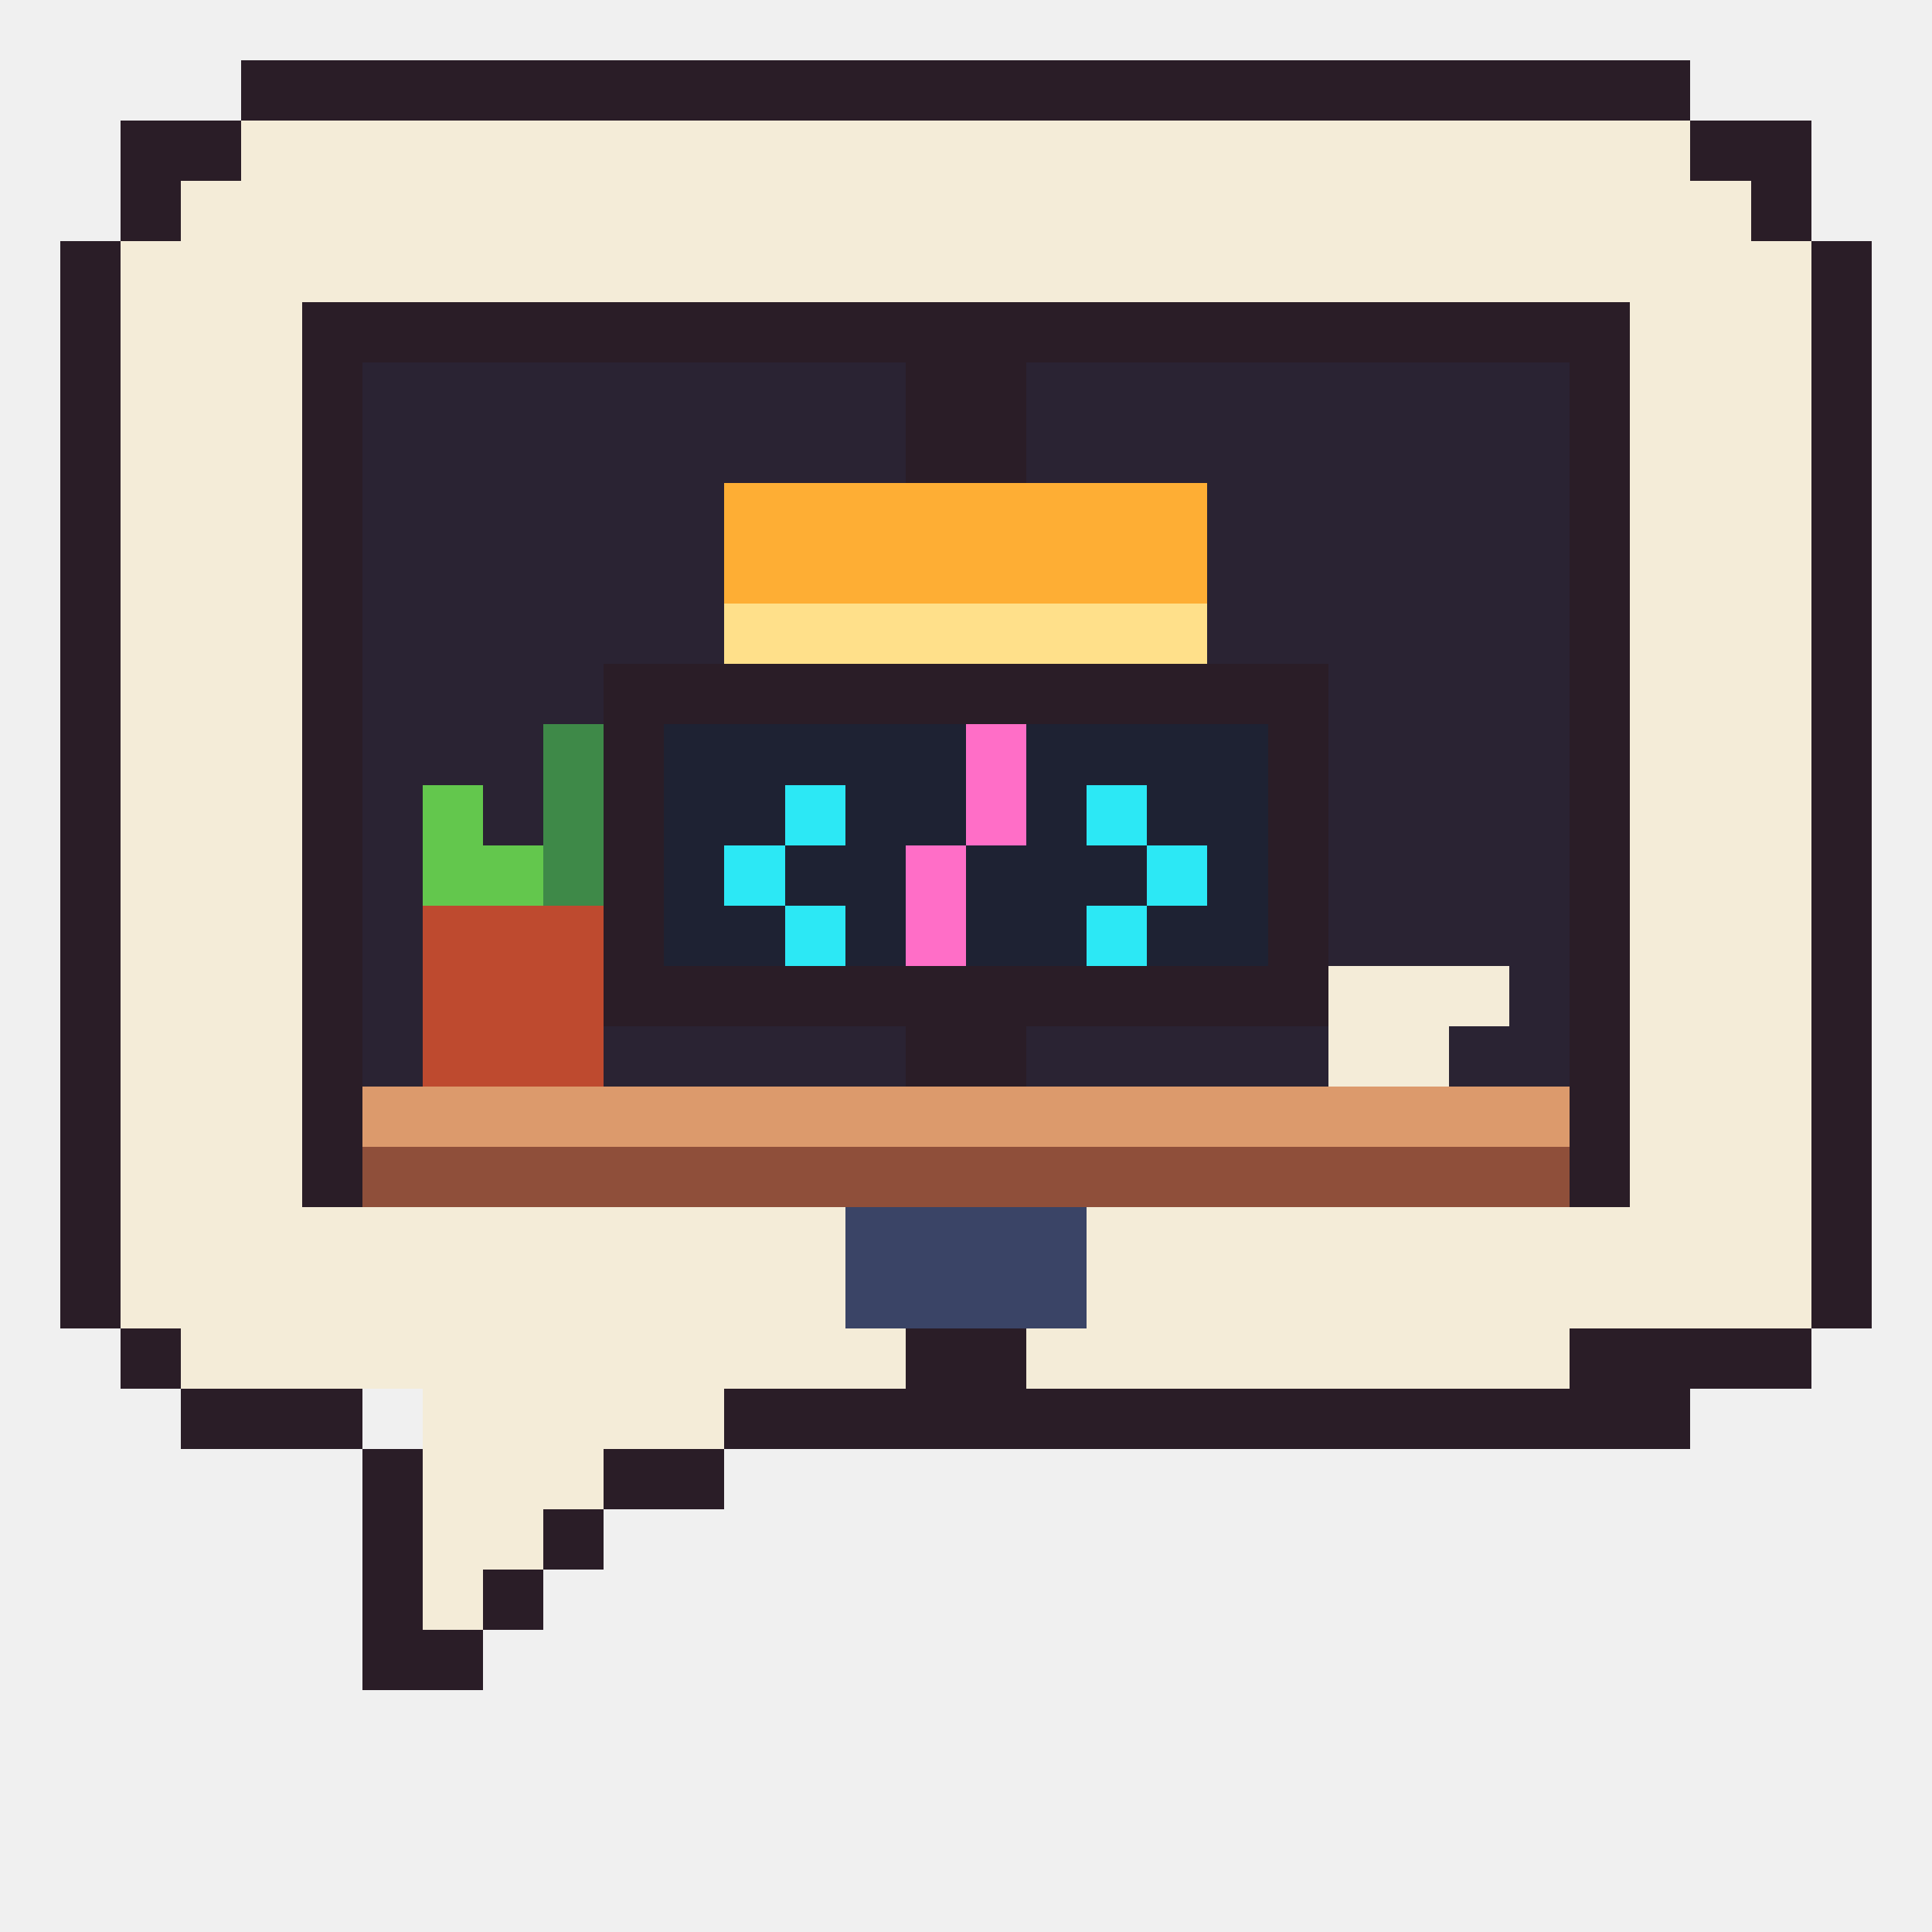
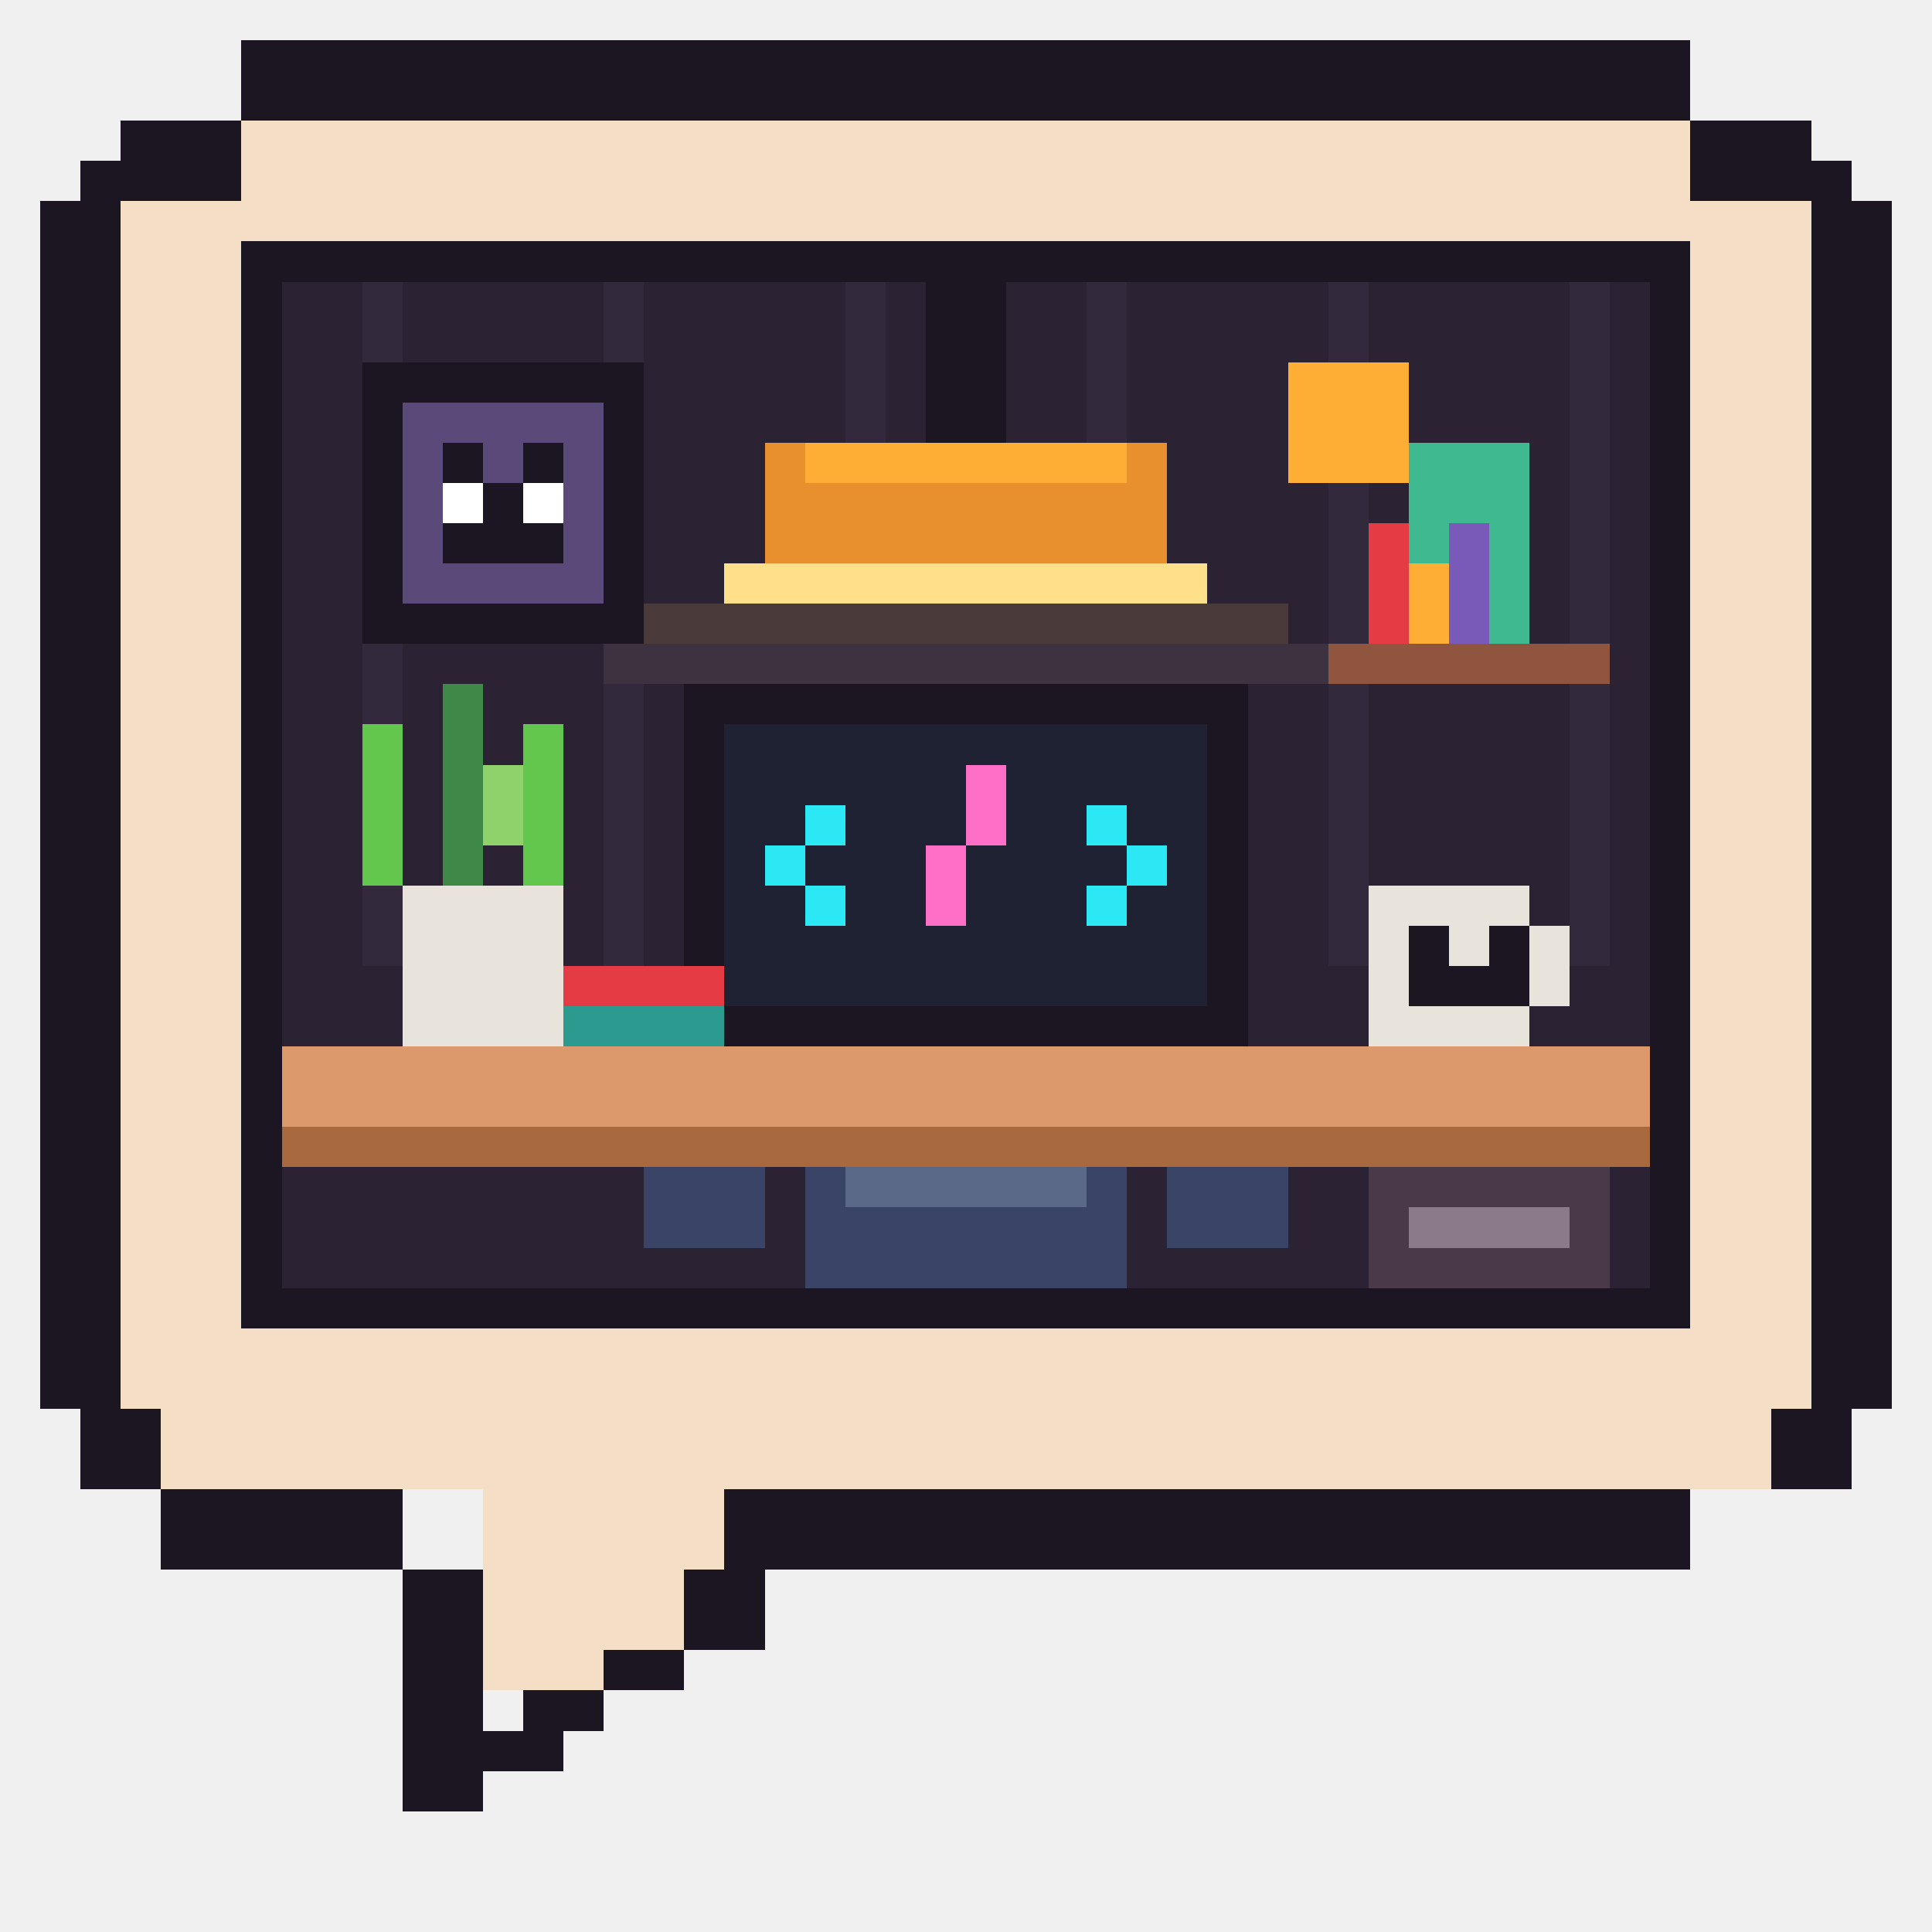
- <svg xmlns="http://www.w3.org/2000/svg" viewBox="0 0 32 32" shape-rendering="crispEdges">
-   <rect x="4" y="1" width="24" height="1" fill="#2a1d27" />
-   <rect x="2" y="2" width="2" height="1" fill="#2a1d27" />
-   <rect x="28" y="2" width="2" height="1" fill="#2a1d27" />
-   <rect x="1" y="4" width="1" height="18" fill="#2a1d27" />
-   <rect x="30" y="4" width="1" height="18" fill="#2a1d27" />
-   <rect x="2" y="3" width="1" height="1" fill="#2a1d27" />
-   <rect x="29" y="3" width="1" height="1" fill="#2a1d27" />
-   <rect x="2" y="22" width="1" height="1" fill="#2a1d27" />
-   <rect x="29" y="22" width="1" height="1" fill="#2a1d27" />
-   <rect x="3" y="23" width="3" height="1" fill="#2a1d27" />
-   <rect x="12" y="23" width="16" height="1" fill="#2a1d27" />
-   <rect x="26" y="22" width="3" height="1" fill="#2a1d27" />
-   <rect x="6" y="24" width="1" height="4" fill="#2a1d27" />
-   <rect x="7" y="27" width="1" height="1" fill="#2a1d27" />
-   <rect x="8" y="26" width="1" height="1" fill="#2a1d27" />
-   <rect x="9" y="25" width="1" height="1" fill="#2a1d27" />
-   <rect x="10" y="24" width="2" height="1" fill="#2a1d27" />
-   <rect x="4" y="2" width="24" height="1" fill="#f4ecd8" />
-   <rect x="3" y="3" width="26" height="1" fill="#f4ecd8" />
-   <rect x="2" y="4" width="28" height="18" fill="#f4ecd8" />
-   <rect x="3" y="22" width="23" height="1" fill="#f4ecd8" />
-   <rect x="7" y="23" width="5" height="1" fill="#f4ecd8" />
-   <rect x="7" y="24" width="3" height="1" fill="#f4ecd8" />
-   <rect x="7" y="25" width="2" height="1" fill="#f4ecd8" />
-   <rect x="7" y="26" width="1" height="1" fill="#f4ecd8" />
-   <rect x="5" y="5" width="22" height="15" fill="#2a1d27" />
-   <rect x="6" y="6" width="20" height="13" fill="#2a2333" />
-   <rect x="15" y="6" width="2" height="2" fill="#2a1d27" />
-   <rect x="12" y="8" width="8" height="2" fill="#feae34" />
-   <rect x="12" y="10" width="8" height="1" fill="#ffe08a" />
-   <rect x="11" y="11" width="10" height="1" fill="#3a2f3f" />
-   <rect x="10" y="11" width="12" height="6" fill="#2a1d27" />
-   <rect x="11" y="12" width="10" height="4" fill="#1e2233" />
-   <rect x="13" y="13" width="1" height="1" fill="#2ce8f5" />
-   <rect x="12" y="14" width="1" height="1" fill="#2ce8f5" />
-   <rect x="13" y="15" width="1" height="1" fill="#2ce8f5" />
-   <rect x="16" y="12" width="1" height="2" fill="#ff6ec7" />
-   <rect x="15" y="14" width="1" height="2" fill="#ff6ec7" />
-   <rect x="18" y="13" width="1" height="1" fill="#2ce8f5" />
-   <rect x="19" y="14" width="1" height="1" fill="#2ce8f5" />
-   <rect x="18" y="15" width="1" height="1" fill="#2ce8f5" />
-   <rect x="15" y="17" width="2" height="1" fill="#2a1d27" />
-   <rect x="6" y="18" width="20" height="1" fill="#dc9a6c" />
-   <rect x="6" y="19" width="20" height="1" fill="#8f4f3a" />
-   <rect x="7" y="15" width="3" height="3" fill="#be4a2f" />
-   <rect x="7" y="13" width="1" height="2" fill="#63c74d" />
-   <rect x="9" y="12" width="1" height="3" fill="#3e8948" />
-   <rect x="8" y="14" width="1" height="1" fill="#63c74d" />
-   <rect x="22" y="16" width="2" height="2" fill="#f4ecd8" />
-   <rect x="24" y="16" width="1" height="1" fill="#f4ecd8" />
-   <rect x="14" y="20" width="4" height="2" fill="#3a4466" />
-   <rect x="15" y="22" width="2" height="1" fill="#2a1d27" />
+ <svg xmlns="http://www.w3.org/2000/svg" viewBox="0 0 48 48" shape-rendering="crispEdges">
+   <rect x="6" y="1" width="36" height="2" fill="#1b1622" />
+   <rect x="3" y="3" width="3" height="2" fill="#1b1622" />
+   <rect x="42" y="3" width="3" height="2" fill="#1b1622" />
+   <rect x="1" y="5" width="2" height="30" fill="#1b1622" />
+   <rect x="45" y="5" width="2" height="30" fill="#1b1622" />
+   <rect x="2" y="4" width="1" height="1" fill="#1b1622" />
+   <rect x="45" y="4" width="1" height="1" fill="#1b1622" />
+   <rect x="2" y="35" width="2" height="2" fill="#1b1622" />
+   <rect x="44" y="35" width="2" height="2" fill="#1b1622" />
+   <rect x="4" y="37" width="6" height="2" fill="#1b1622" />
+   <rect x="18" y="37" width="24" height="2" fill="#1b1622" />
+   <rect x="42" y="36" width="2" height="1" fill="#1b1622" />
+   <rect x="10" y="39" width="2" height="6" fill="#1b1622" />
+   <rect x="12" y="43" width="2" height="1" fill="#1b1622" />
+   <rect x="13" y="42" width="2" height="1" fill="#1b1622" />
+   <rect x="15" y="41" width="2" height="1" fill="#1b1622" />
+   <rect x="17" y="39" width="2" height="2" fill="#1b1622" />
+   <rect x="6" y="3" width="36" height="2" fill="#f4dfc6" />
+   <rect x="3" y="5" width="42" height="30" fill="#f4dfc6" />
+   <rect x="4" y="35" width="40" height="2" fill="#f4dfc6" />
+   <rect x="12" y="37" width="6" height="2" fill="#f4dfc6" />
+   <rect x="12" y="39" width="5" height="2" fill="#f4dfc6" />
+   <rect x="12" y="41" width="3" height="1" fill="#f4dfc6" />
+   <rect x="6" y="6" width="36" height="27" fill="#1b1622" />
+   <rect x="7" y="7" width="34" height="25" fill="#2b2333" />
+   <rect x="9" y="7" width="1" height="17" fill="#33293d" />
+   <rect x="15" y="7" width="1" height="17" fill="#33293d" />
+   <rect x="21" y="7" width="1" height="17" fill="#33293d" />
+   <rect x="27" y="7" width="1" height="17" fill="#33293d" />
+   <rect x="33" y="7" width="1" height="17" fill="#33293d" />
+   <rect x="39" y="7" width="1" height="17" fill="#33293d" />
+   <rect x="23" y="7" width="2" height="4" fill="#1b1622" />
+   <rect x="19" y="11" width="10" height="3" fill="#e8902e" />
+   <rect x="20" y="11" width="8" height="1" fill="#feae34" />
+   <rect x="18" y="14" width="12" height="1" fill="#ffe08a" />
+   <rect x="16" y="15" width="16" height="1" fill="#4a3a3a" />
+   <rect x="15" y="16" width="18" height="1" fill="#3d3240" />
+   <rect x="9" y="9" width="7" height="7" fill="#1b1622" />
+   <rect x="10" y="10" width="5" height="5" fill="#5a4a7a" />
+   <rect x="11" y="11" width="1" height="1" fill="#1b1622" />
+   <rect x="13" y="11" width="1" height="1" fill="#1b1622" />
+   <rect x="11" y="12" width="3" height="2" fill="#1b1622" />
+   <rect x="11" y="12" width="1" height="1" fill="#fff" />
+   <rect x="13" y="12" width="1" height="1" fill="#fff" />
+   <rect x="32" y="9" width="3" height="3" fill="#feae34" />
+   <rect x="35" y="11" width="3" height="3" fill="#3fb98f" />
+   <rect x="33" y="16" width="7" height="1" fill="#8f553f" />
+   <rect x="34" y="13" width="1" height="3" fill="#e43b44" />
+   <rect x="35" y="14" width="1" height="2" fill="#feae34" />
+   <rect x="36" y="13" width="1" height="3" fill="#7a5ab8" />
+   <rect x="37" y="14" width="1" height="2" fill="#3fb98f" />
+   <rect x="17" y="17" width="14" height="9" fill="#1b1622" />
+   <rect x="18" y="18" width="12" height="7" fill="#1e2233" />
+   <rect x="20" y="20" width="1" height="1" fill="#2ce8f5" />
+   <rect x="19" y="21" width="1" height="1" fill="#2ce8f5" />
+   <rect x="20" y="22" width="1" height="1" fill="#2ce8f5" />
+   <rect x="24" y="19" width="1" height="2" fill="#ff6ec7" />
+   <rect x="23" y="21" width="1" height="2" fill="#ff6ec7" />
+   <rect x="27" y="20" width="1" height="1" fill="#2ce8f5" />
+   <rect x="28" y="21" width="1" height="1" fill="#2ce8f5" />
+   <rect x="27" y="22" width="1" height="1" fill="#2ce8f5" />
+   <rect x="23" y="26" width="2" height="1" fill="#1b1622" />
+   <rect x="10" y="22" width="4" height="4" fill="#e8e4dc" />
+   <rect x="9" y="18" width="1" height="4" fill="#63c74d" />
+   <rect x="11" y="17" width="1" height="5" fill="#3e8948" />
+   <rect x="13" y="18" width="1" height="4" fill="#63c74d" />
+   <rect x="12" y="19" width="1" height="2" fill="#8fd16a" />
+   <rect x="14" y="24" width="4" height="1" fill="#e43b44" />
+   <rect x="14" y="25" width="4" height="1" fill="#2c9a8f" />
+   <rect x="34" y="22" width="4" height="4" fill="#e8e4dc" />
+   <rect x="38" y="23" width="1" height="2" fill="#e8e4dc" />
+   <rect x="35" y="23" width="1" height="1" fill="#1b1622" />
+   <rect x="37" y="23" width="1" height="1" fill="#1b1622" />
+   <rect x="35" y="24" width="3" height="1" fill="#1b1622" />
+   <rect x="7" y="26" width="34" height="2" fill="#dc9a6c" />
+   <rect x="7" y="28" width="34" height="1" fill="#a8693f" />
+   <rect x="20" y="29" width="8" height="3" fill="#3a4466" />
+   <rect x="21" y="29" width="6" height="1" fill="#5a6988" />
+   <rect x="16" y="29" width="3" height="2" fill="#3a4466" />
+   <rect x="29" y="29" width="3" height="2" fill="#3a4466" />
+   <rect x="34" y="29" width="6" height="3" fill="#4a3a48" />
+   <rect x="35" y="30" width="4" height="1" fill="#8b7a8a" />
</svg>
